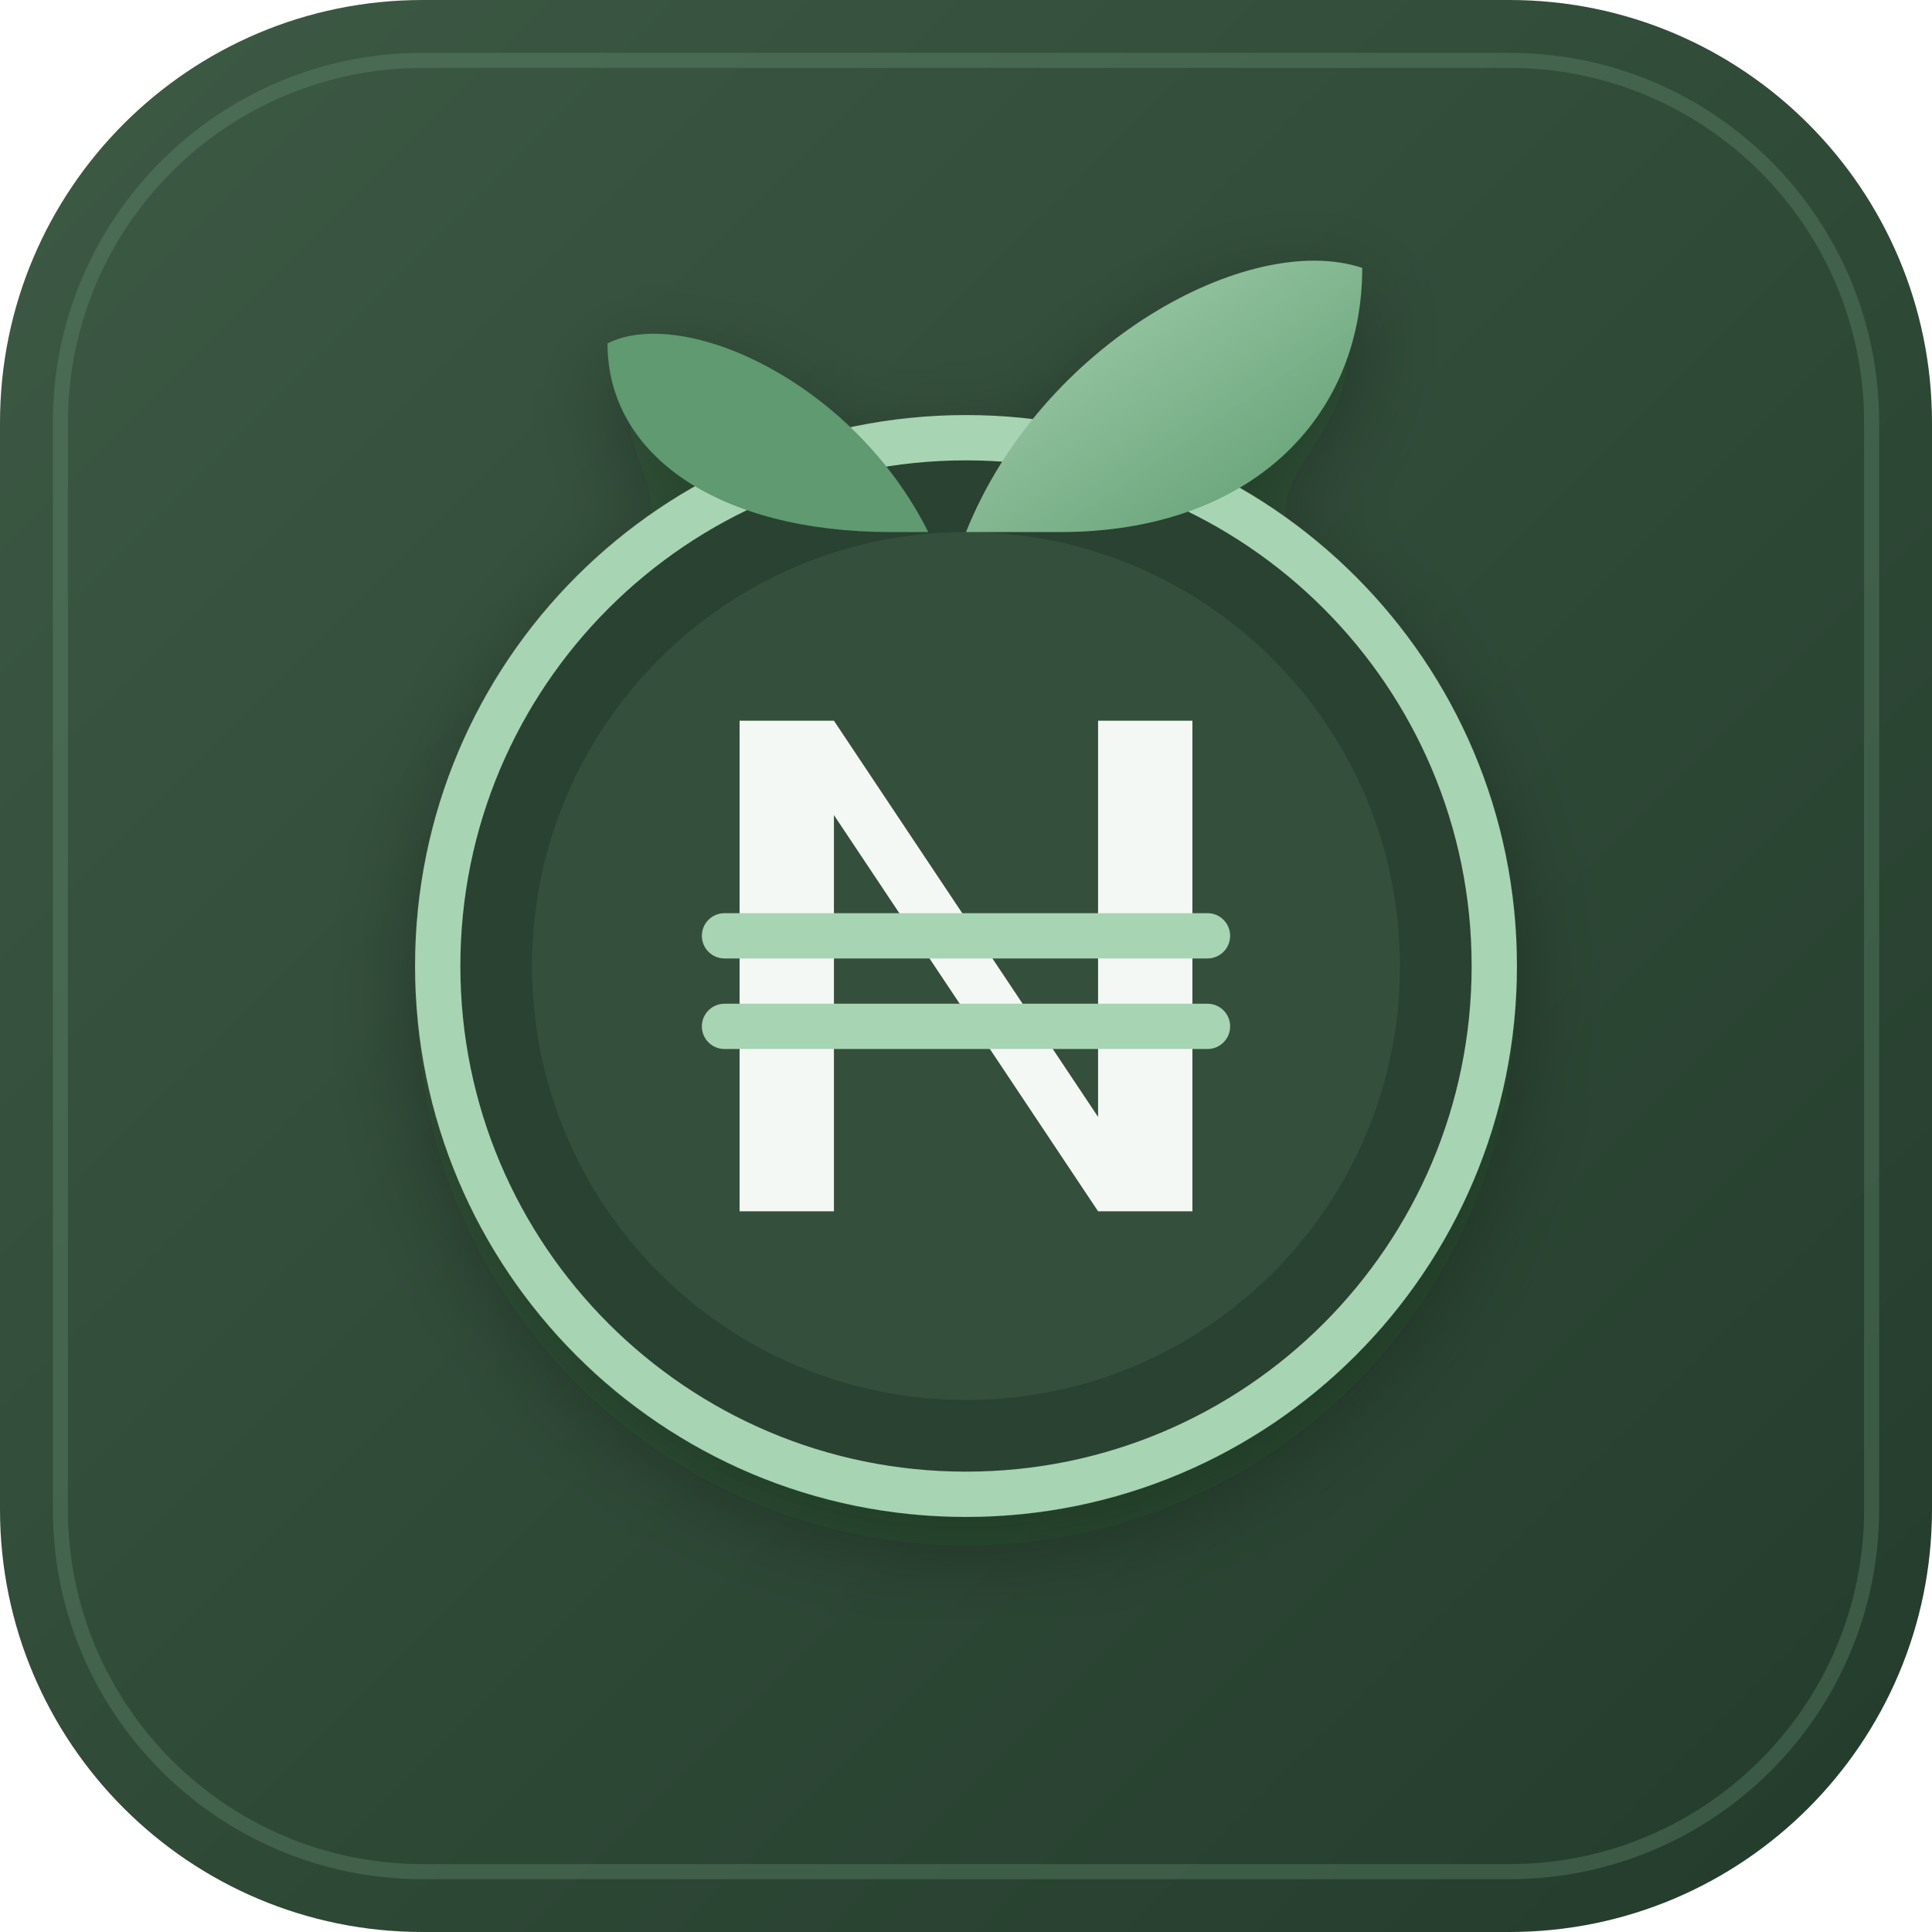
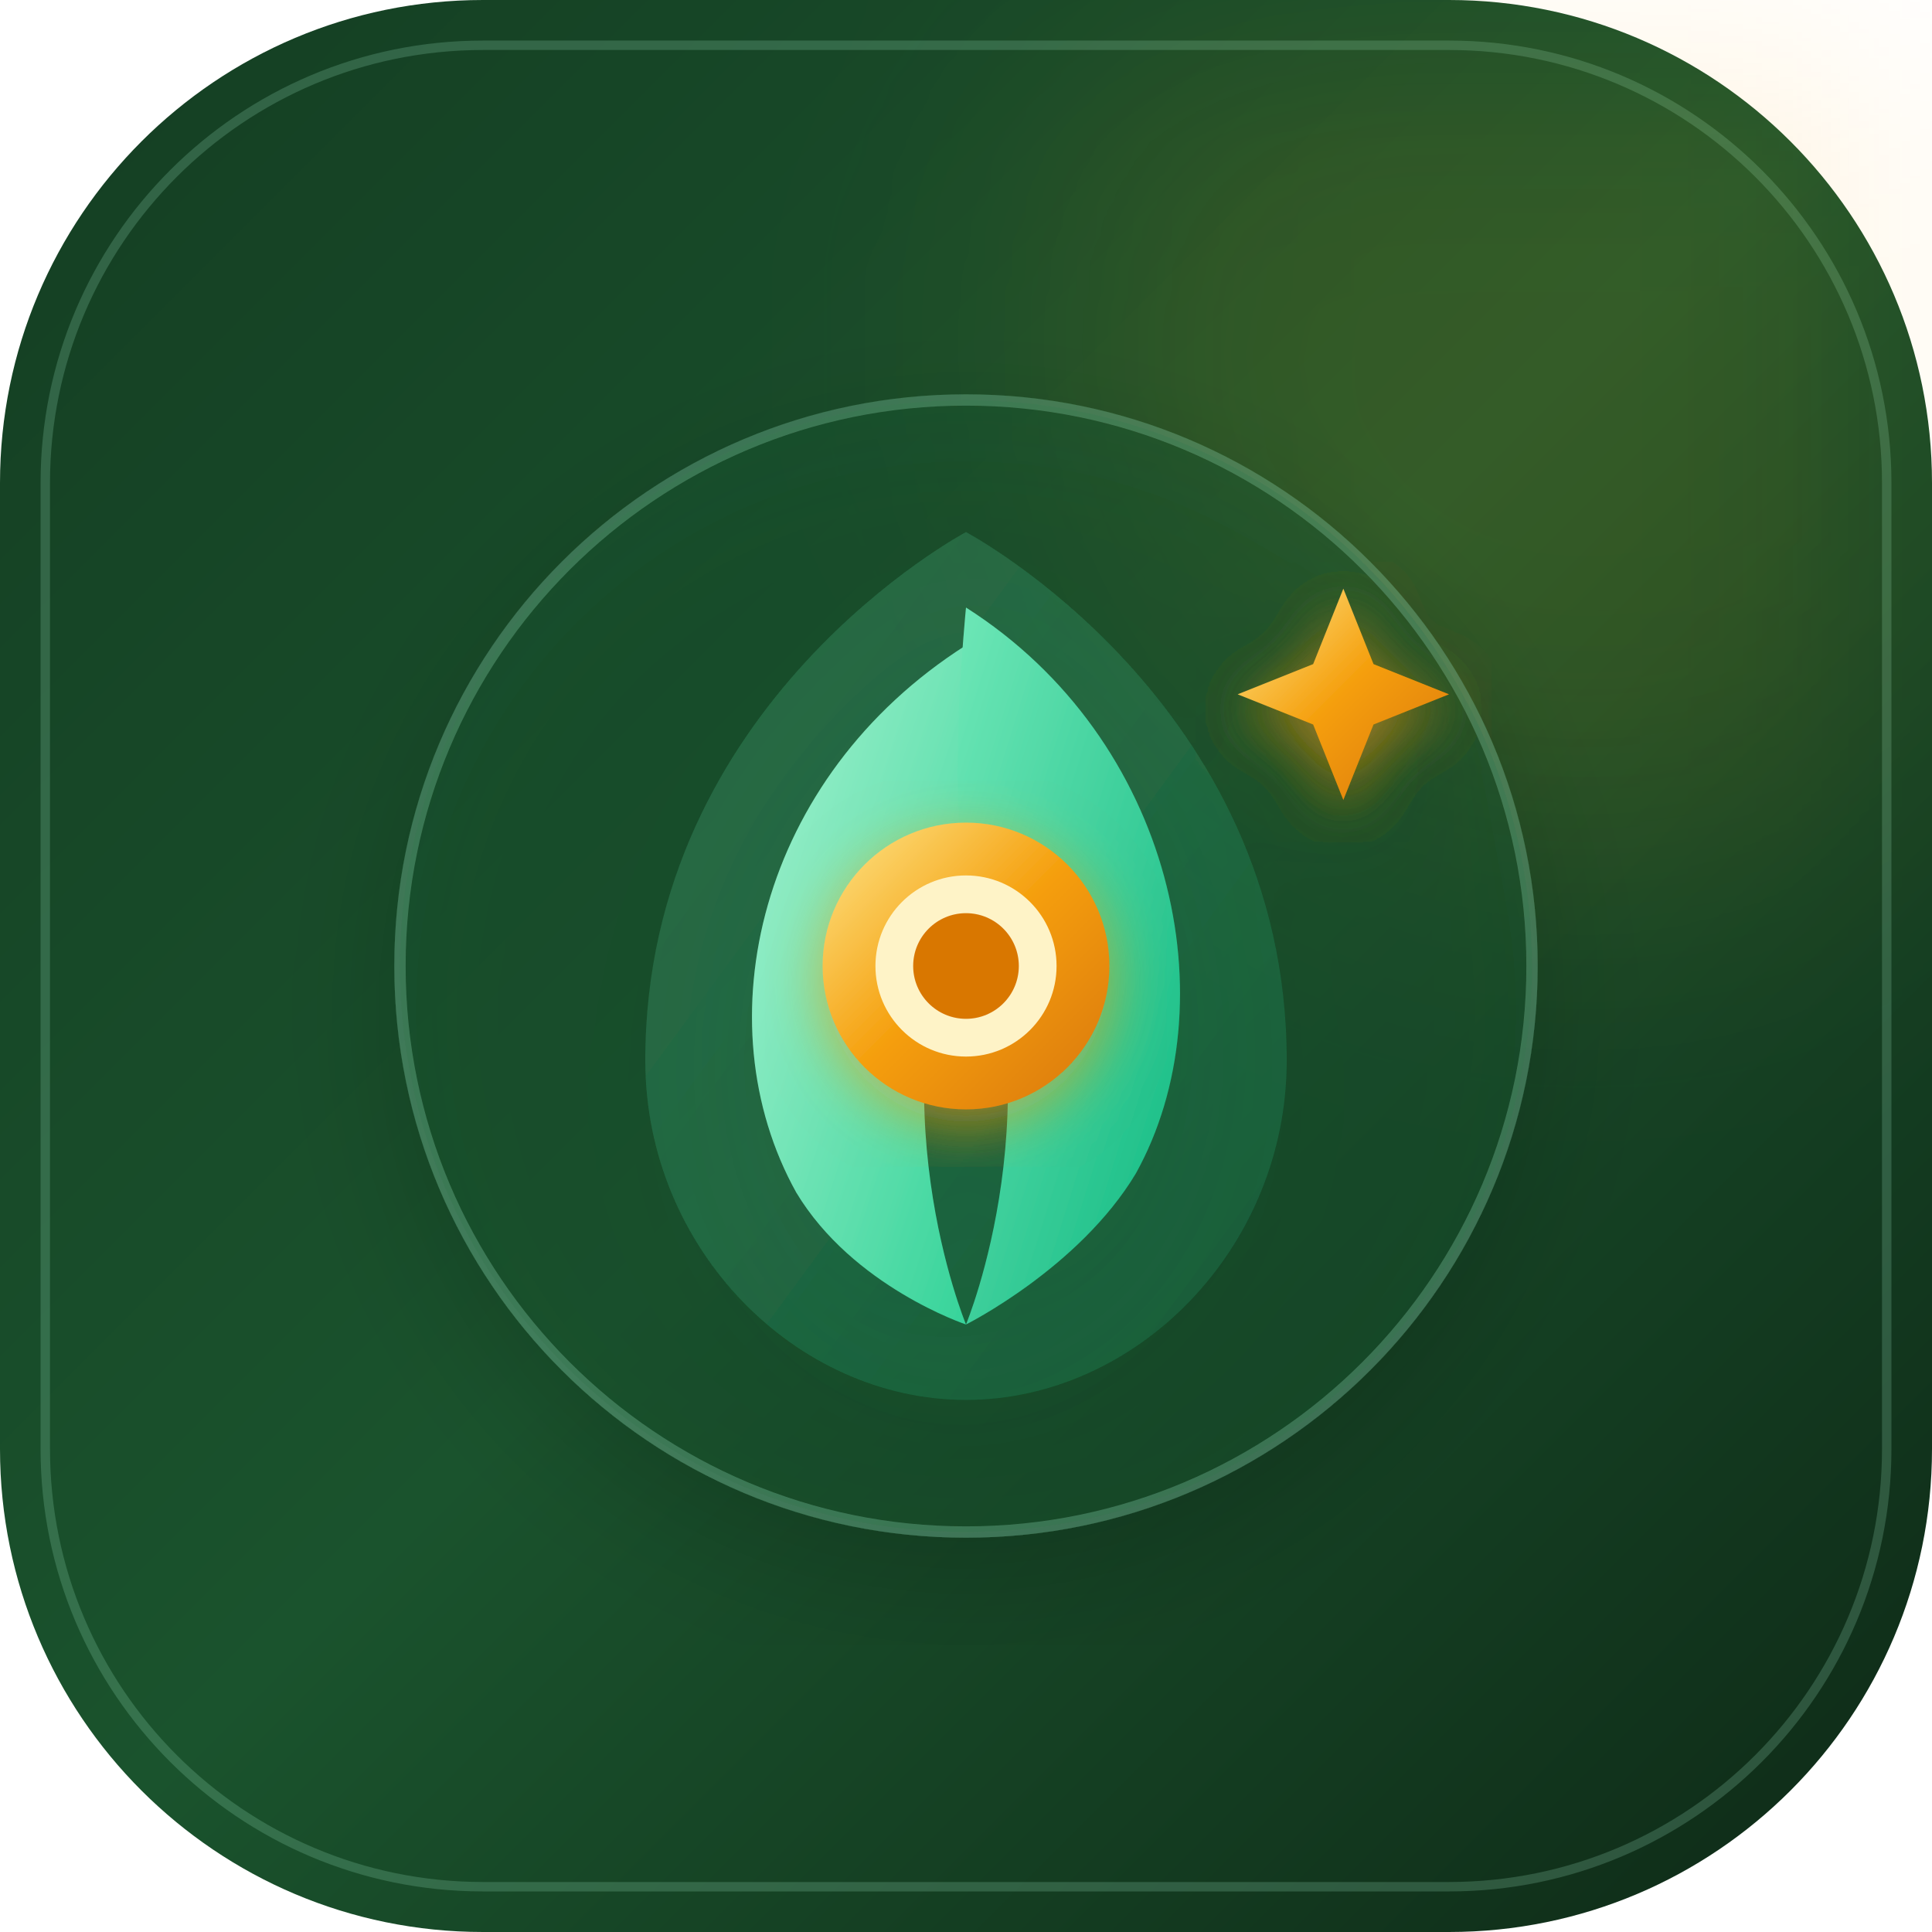
<svg xmlns="http://www.w3.org/2000/svg" viewBox="0 0 512 512" width="512" height="512">
  <defs>
    <linearGradient id="bgGrad" x1="0%" y1="0%" x2="100%" y2="100%">
-       <stop offset="0%" stop-color="#3D5A45" />
-       <stop offset="100%" stop-color="#233B2B" />
+       <stop offset="0%" stop-color="#143D22" />
+       <stop offset="50%" stop-color="#1A532D" />
+       <stop offset="100%" stop-color="#0E2816" />
    </linearGradient>
-     <linearGradient id="leafGrad" x1="0%" y1="0%" x2="100%" y2="100%">
-       <stop offset="0%" stop-color="#A7D4B2" />
-       <stop offset="100%" stop-color="#5E9A6F" />
+     <linearGradient id="goldGrad" x1="0%" y1="0%" x2="100%" y2="100%">
+       <stop offset="0%" stop-color="#FDE68A" />
+       <stop offset="50%" stop-color="#F59E0B" />
+       <stop offset="100%" stop-color="#D97706" />
+     </linearGradient>
+     <linearGradient id="mintGrad1" x1="0%" y1="0%" x2="100%" y2="100%">
+       <stop offset="0%" stop-color="#6EE7B7" />
+       <stop offset="100%" stop-color="#10B981" />
+     </linearGradient>
+     <linearGradient id="mintGrad2" x1="0%" y1="0%" x2="100%" y2="100%">
+       <stop offset="0%" stop-color="#A7F3D0" />
+       <stop offset="100%" stop-color="#34D399" />
    </linearGradient>
    <filter id="shadow" x="-10%" y="-10%" width="120%" height="120%">
-       <feDropShadow dx="0" dy="8" stdDeviation="12" flood-color="#0E1911" flood-opacity="0.3" />
+       <feDropShadow dx="0" dy="12" stdDeviation="16" flood-color="#06120A" flood-opacity="0.4" />
+     </filter>
+     <filter id="goldGlow" x="-20%" y="-20%" width="140%" height="140%">
+       <feDropShadow dx="0" dy="4" stdDeviation="8" flood-color="#F59E0B" flood-opacity="0.6" />
    </filter>
  </defs>
-   <rect width="512" height="512" rx="112" fill="url(#bgGrad)" />
-   <rect x="16" y="16" width="480" height="480" rx="96" fill="none" stroke="#6F997B" stroke-width="4" stroke-opacity="0.3" />
+   <rect width="512" height="512" rx="128" fill="url(#bgGrad)" />
+   <rect x="12" y="12" width="488" height="488" rx="116" fill="none" stroke="#A7F3D0" stroke-width="2.5" stroke-opacity="0.2" />
+   <circle cx="420" cy="90" r="140" fill="#F59E0B" fill-opacity="0.12" filter="blur(40px)" />
  <g filter="url(#shadow)" transform="translate(256, 256)">
-     <circle cx="0" cy="0" r="140" fill="#2A4232" stroke="#A7D4B2" stroke-width="12" />
-     <circle cx="0" cy="0" r="115" fill="#34503D" />
-     <path d="M-60 65 L-60 -65 L-35 -65 L35 40 L35 -65 L60 -65 L60 65 L35 65 L-35 -40 L-35 65 Z" fill="#F4F8F4" />
-     <rect x="-70" y="-14" width="140" height="12" rx="6" fill="#A7D4B2" />
-     <rect x="-70" y="10" width="140" height="12" rx="6" fill="#A7D4B2" />
-     <path d="M0 -115 C20 -165 75 -195 105 -185 C105 -145 75 -115 25 -115 Z" fill="url(#leafGrad)" />
-     <path d="M-10 -115 C-30 -155 -75 -175 -95 -165 C-95 -135 -65 -115 -20 -115 Z" fill="#5E9A6F" />
+     <circle cx="0" cy="0" r="150" fill="#1A532D" fill-opacity="0.4" stroke="#A7F3D0" stroke-width="3" stroke-opacity="0.25" />
+     <path d="M0 -115 C0 -115 -85 -70 -85 25 C-85 75 -45 115 0 115 C45 115 85 75 85 25 C85 -70 0 -115 0 -115 Z" fill="url(#mintGrad1)" fill-opacity="0.18" />
+     <path d="M0 -85 C-55 -50 -70 15 -45 60 C-30 85 0 95 0 95 C0 95 -25 35 0 -25 C5 -40 0 -85 0 -85 Z" fill="url(#mintGrad2)" />
+     <path d="M0 -95 C55 -60 70 10 45 55 C30 80 0 95 0 95 C0 95 25 35 0 -25 C-5 -45 0 -95 0 -95 Z" fill="url(#mintGrad1)" />
+     <circle cx="0" cy="0" r="38" fill="url(#goldGrad)" filter="url(#goldGlow)" />
+     <circle cx="0" cy="0" r="24" fill="#FEF3C7" />
+     <circle cx="0" cy="0" r="14" fill="#D97706" />
+     <path d="M100 -100 L108 -80 L128 -72 L108 -64 L100 -44 L92 -64 L72 -72 L92 -80 Z" fill="url(#goldGrad)" filter="url(#goldGlow)" />
  </g>
</svg>
